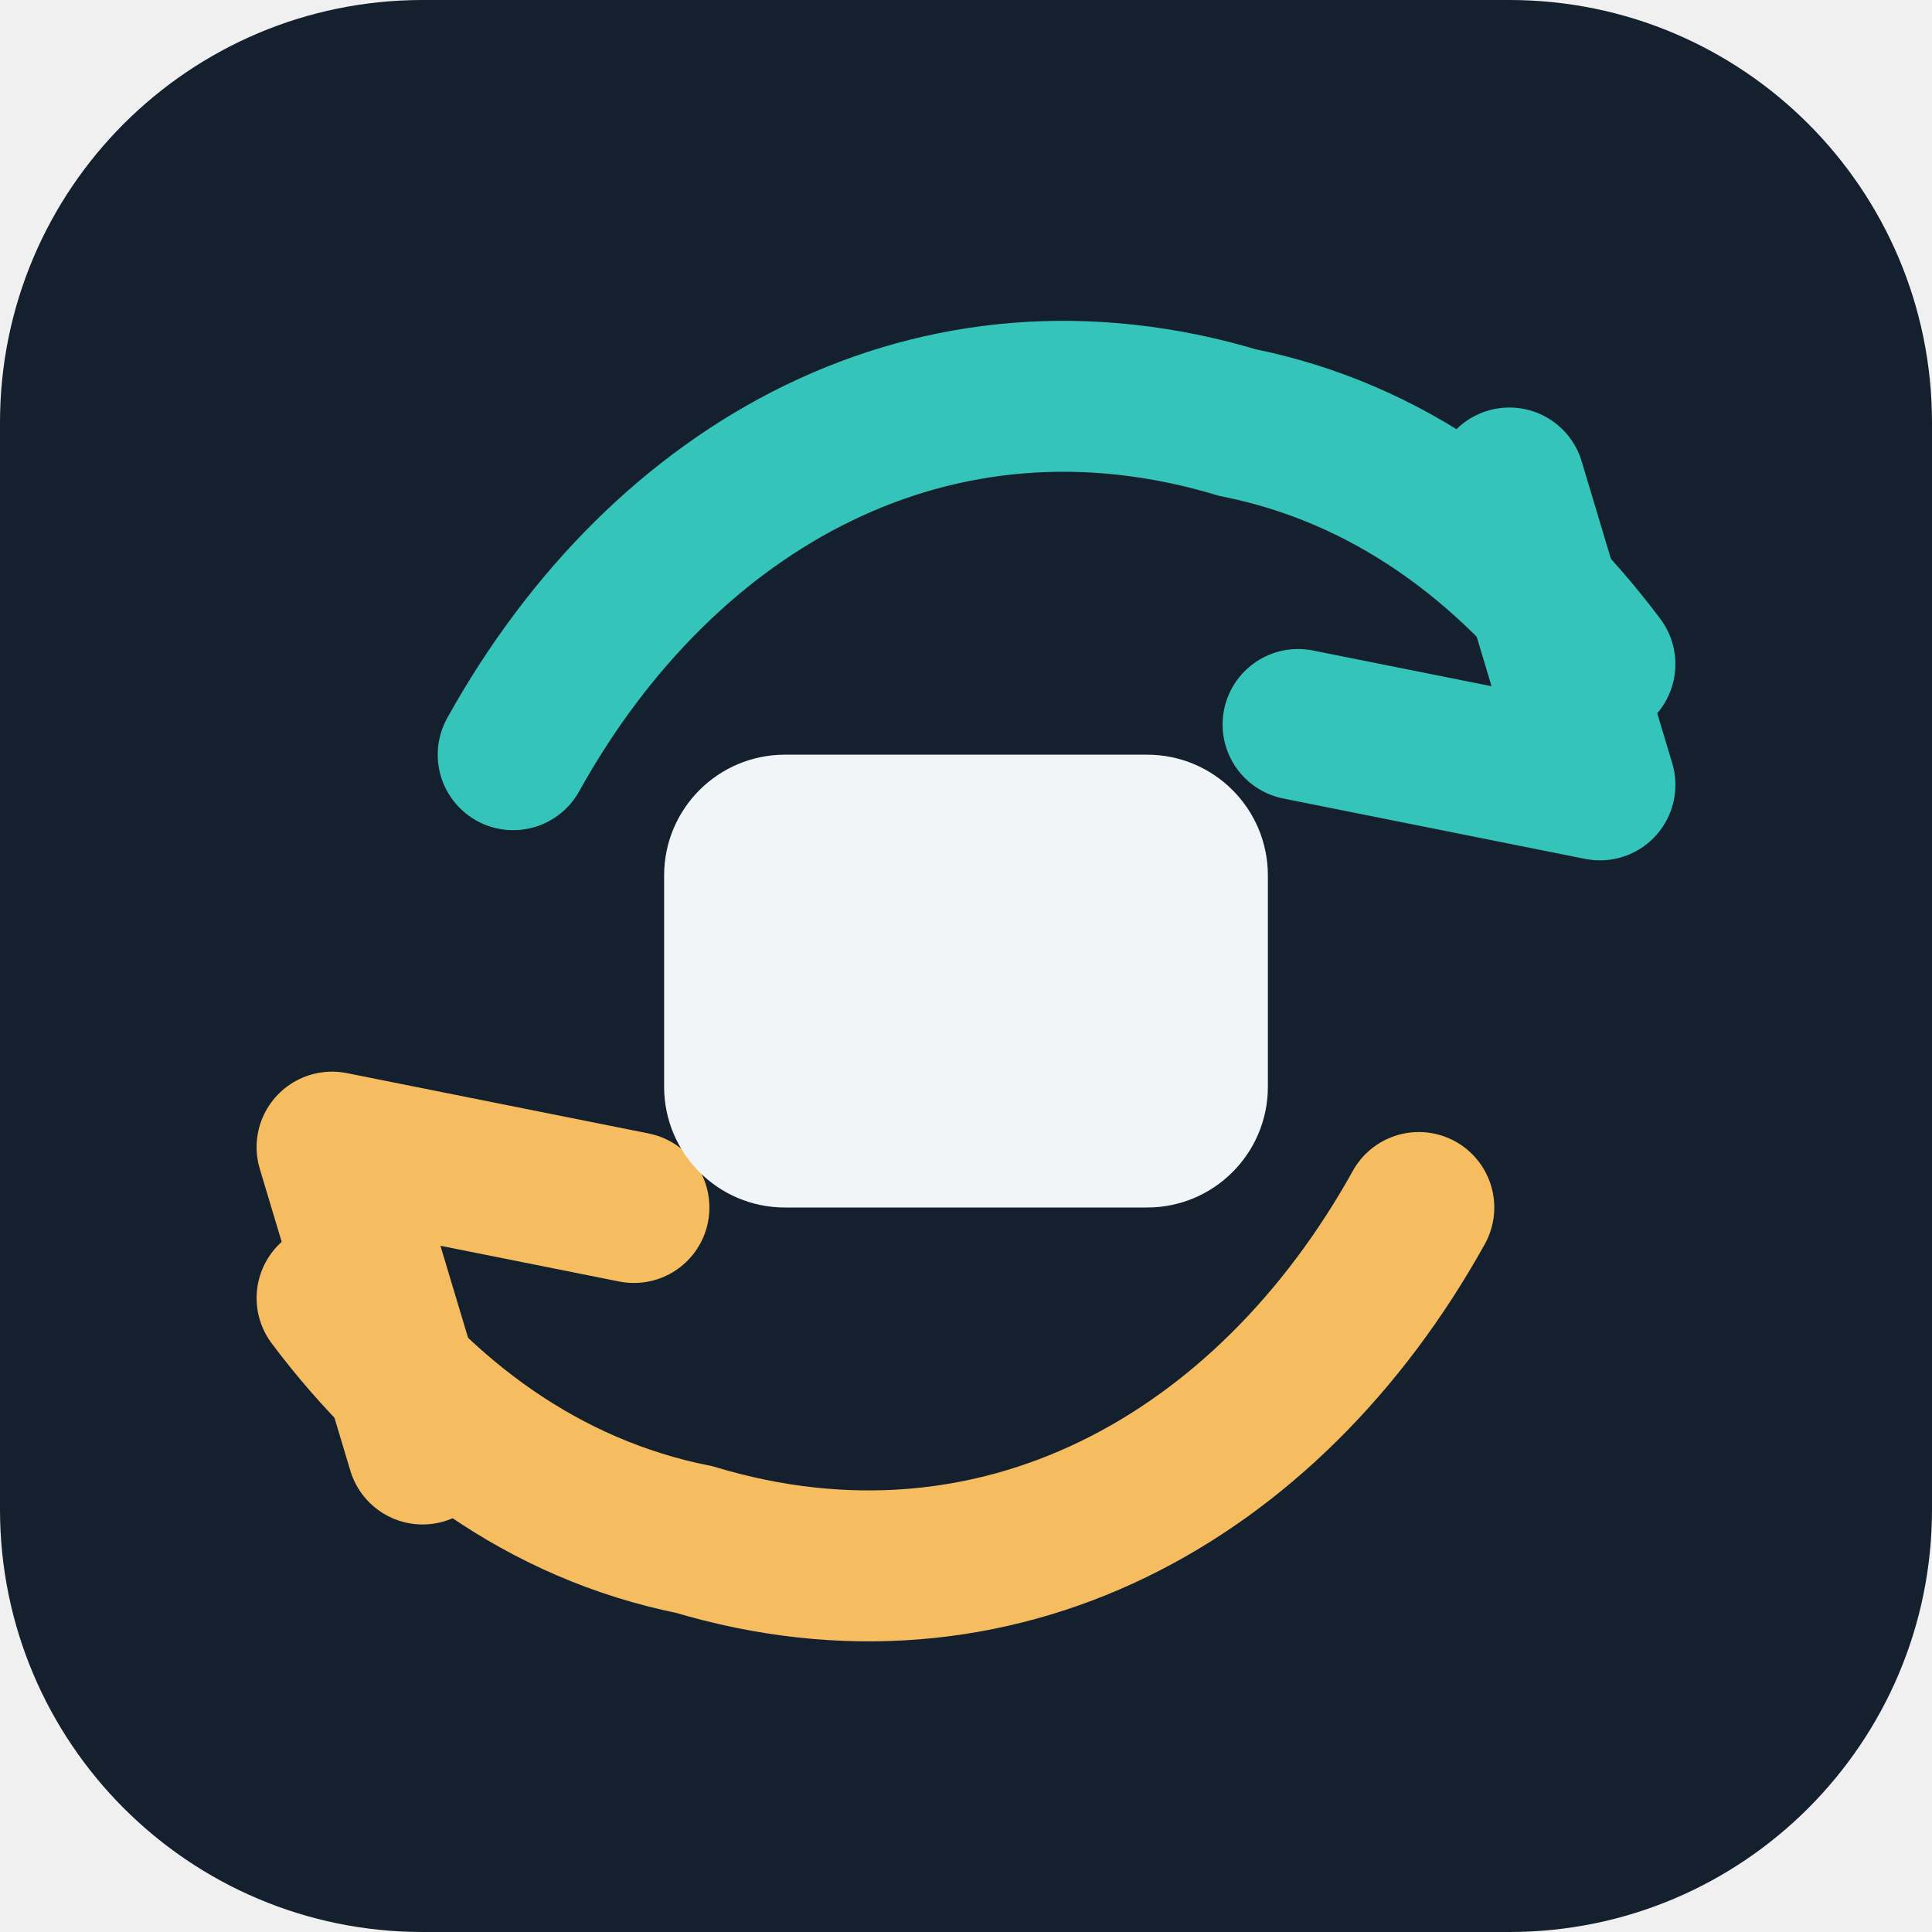
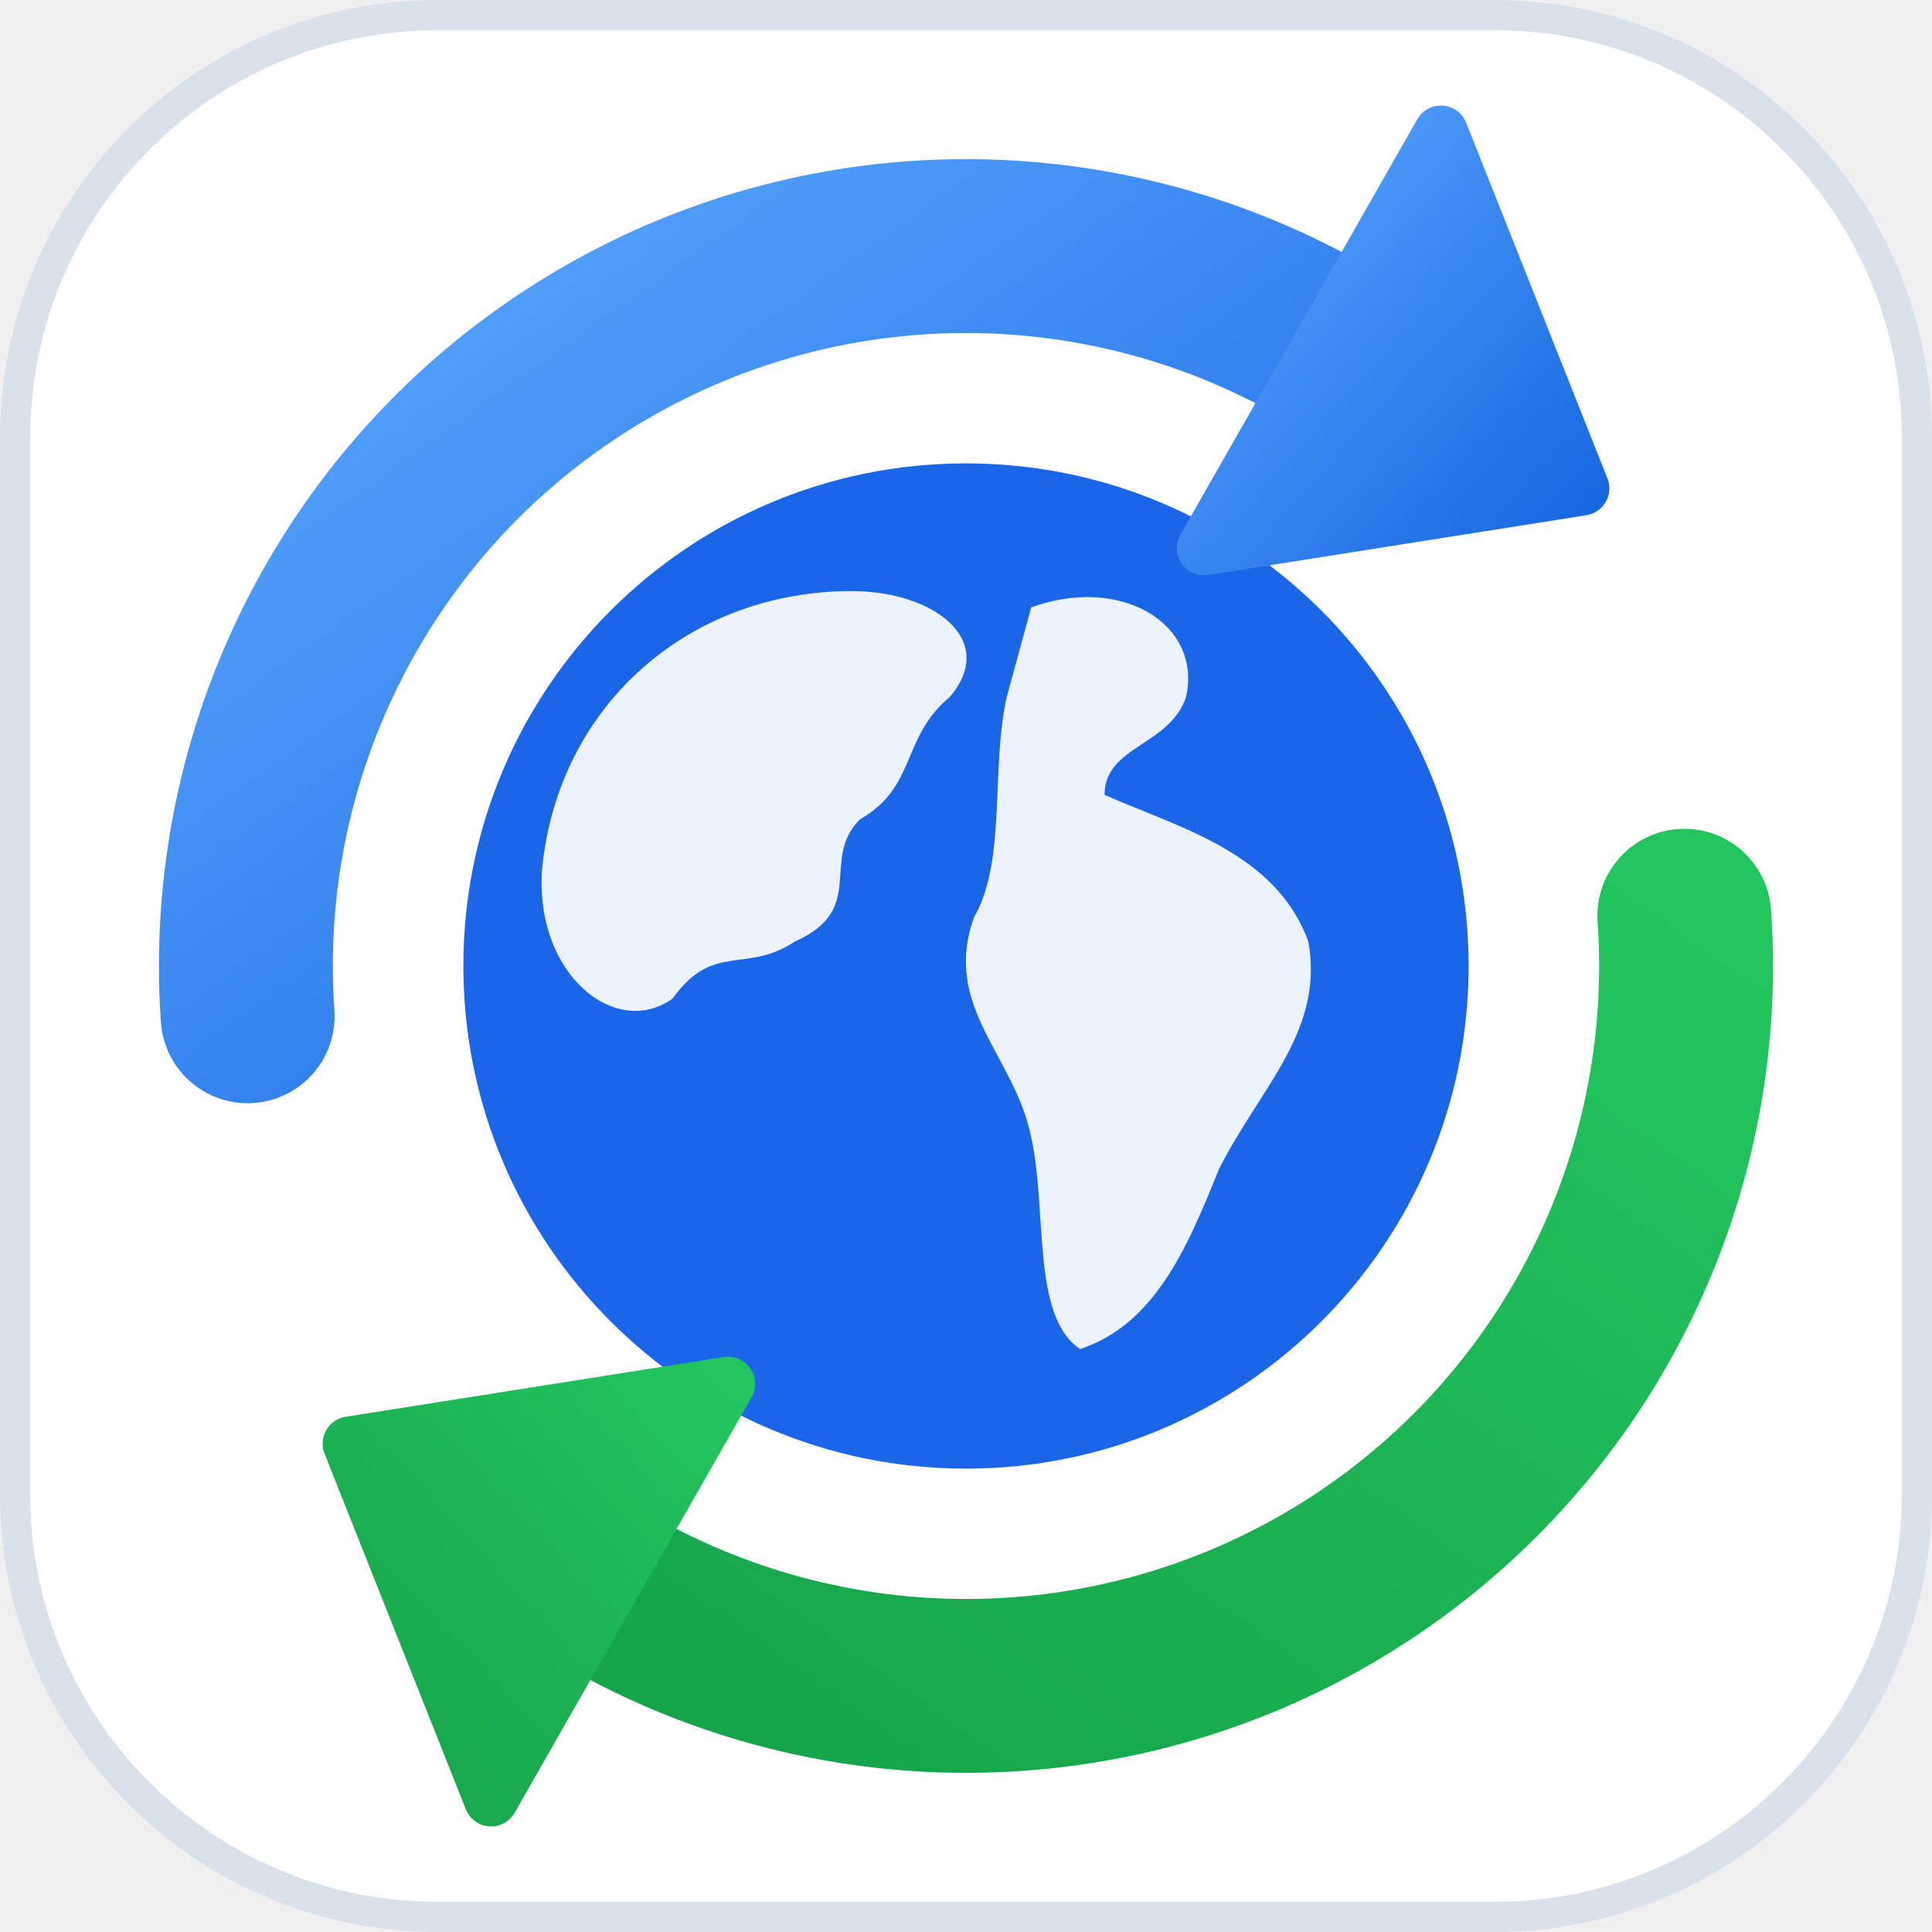
- <svg xmlns="http://www.w3.org/2000/svg" width="64" height="64" viewBox="0 0 64 64">
-   <rect width="64" height="64" rx="14" fill="#15202e" />
-   <path d="M17 25c5-9 14-14 24-11 5 1 9 4 12 8" fill="none" stroke="#35c4ba" stroke-width="5" stroke-linecap="round" />
-   <path d="M50 16l3 10-10-2" fill="none" stroke="#35c4ba" stroke-width="5" stroke-linecap="round" stroke-linejoin="round" />
-   <path d="M47 40c-5 9-14 14-24 11-5-1-9-4-12-8" fill="none" stroke="#f6bd60" stroke-width="5" stroke-linecap="round" />
-   <path d="M14 48l-3-10 10 2" fill="none" stroke="#f6bd60" stroke-width="5" stroke-linecap="round" stroke-linejoin="round" />
-   <rect x="22" y="25" width="20" height="15" rx="4" fill="#f2f5f7" />
+ <svg xmlns="http://www.w3.org/2000/svg" viewBox="0 0 64 64" width="64" height="64" role="img">
+   <defs>
+     <linearGradient id="bm" x1="0" y1="0" x2="1" y2="1">
+       <stop offset="0" stop-color="#5BA8FF" />
+       <stop offset="1" stop-color="#1565E0" />
+     </linearGradient>
+     <linearGradient id="gm" x1="1" y1="0" x2="0" y2="1">
+       <stop offset="0" stop-color="#22C55E" />
+       <stop offset="1" stop-color="#16A34A" />
+     </linearGradient>
+     <radialGradient id="wm" cx=".35" cy=".3" r=".9">
+       <stop offset="0" stop-color="#3D9BFF" />
+       <stop offset="1" stop-color="#0F55D0" />
+     </radialGradient>
+     <style>.t{fill:#fff;stroke:#d9e1ea;stroke-width:1}@media (prefers-color-scheme:dark){.t{fill:#0F2D5B;stroke:#2a4a7d}}</style>
+     <style>@media (prefers-color-scheme:dark){.lt{display:none}.dk{display:inline!important}}</style>
+     <linearGradient id="bn" x1="0" y1="0" x2="1" y2="1">
+       <stop offset="0" stop-color="#5AA9FF" />
+       <stop offset="1" stop-color="#2F8BFF" />
+     </linearGradient>
+     <linearGradient id="gn" x1="1" y1="0" x2="0" y2="1">
+       <stop offset="0" stop-color="#34D17A" />
+       <stop offset="1" stop-color="#22C55E" />
+     </linearGradient>
+     <radialGradient id="wn" cx=".35" cy=".3" r=".9">
+       <stop offset="0" stop-color="#4DA3FF" />
+       <stop offset="1" stop-color="#1565E0" />
+     </radialGradient>
+   </defs>
+   <rect class="t" x=".5" y=".5" width="63" height="63" rx="14" />
+   <g class="lt">
+     <g transform="translate(32 32) scale(.9) translate(-32 -32)">
+       <g transform="translate(32 32)">
+         <circle r="18.5" fill="#1B66E8" />
+         <clipPath id="clm">
+           <circle r="18.5" />
+         </clipPath>
+         <g clip-path="url(#clm)">
+           <path d="M-52-12C-50-32-34-46-14-46C-4-46 4-40-2-33C-8-28-6-22-13-18C-18-13-12-7-21-3C-27 1-31-3-36 4C-43 9-53 1-52-12ZM8-44C19-48 29-42 27-33C25-27 17-27 17-21C26-17 38-14 42-3C44 8 36 15 31 25C27 35 23 44 14 47C8 43 10 30 8 21C6 11-3 5 1-6C5-13 3-24 5-33Z" transform="scale(.3)" fill="#fff" fill-opacity=".92" />
+         </g>
+       </g>
+       <path d="M5.56 33.85A26.5 26.5 0 0 1 45.12 8.98" fill="none" stroke="url(#bm)" stroke-width="6.4" stroke-linecap="round" />
+       <path d="M49.48 1.33L54.68 14.42L40.76 16.62Z" fill="url(#bm)" stroke="url(#bm)" stroke-width="2" stroke-linejoin="round" />
+       <path d="M58.44 30.15A26.5 26.5 0 0 1 18.88 55.02" fill="none" stroke="url(#gm)" stroke-width="6.4" stroke-linecap="round" />
+       <path d="M14.52 62.67L9.32 49.58L23.24 47.38Z" fill="url(#gm)" stroke="url(#gm)" stroke-width="2" stroke-linejoin="round" />
+     </g>
+   </g>
+   <g class="dk" style="display:none">
+     <g transform="translate(32 32) scale(.9) translate(-32 -32)">
+       <g transform="translate(32 32)">
+         <circle r="18.5" fill="#2F8BFF" />
+         <clipPath id="cln">
+           <circle r="18.5" />
+         </clipPath>
+         <g clip-path="url(#cln)">
+           <path d="M-52-12C-50-32-34-46-14-46C-4-46 4-40-2-33C-8-28-6-22-13-18C-18-13-12-7-21-3C-27 1-31-3-36 4C-43 9-53 1-52-12ZM8-44C19-48 29-42 27-33C25-27 17-27 17-21C26-17 38-14 42-3C44 8 36 15 31 25C27 35 23 44 14 47C8 43 10 30 8 21C6 11-3 5 1-6C5-13 3-24 5-33Z" transform="scale(.3)" fill="#fff" fill-opacity=".92" />
+         </g>
+       </g>
+       <path d="M5.56 33.85A26.5 26.5 0 0 1 45.12 8.98" fill="none" stroke="url(#bn)" stroke-width="6.4" stroke-linecap="round" />
+       <path d="M49.48 1.33L54.68 14.42L40.76 16.62Z" fill="url(#bn)" stroke="url(#bn)" stroke-width="2" stroke-linejoin="round" />
+       <path d="M58.44 30.15A26.5 26.5 0 0 1 18.88 55.02" fill="none" stroke="url(#gn)" stroke-width="6.4" stroke-linecap="round" />
+       <path d="M14.52 62.67L9.32 49.58L23.24 47.38Z" fill="url(#gn)" stroke="url(#gn)" stroke-width="2" stroke-linejoin="round" />
+     </g>
+   </g>
</svg>
